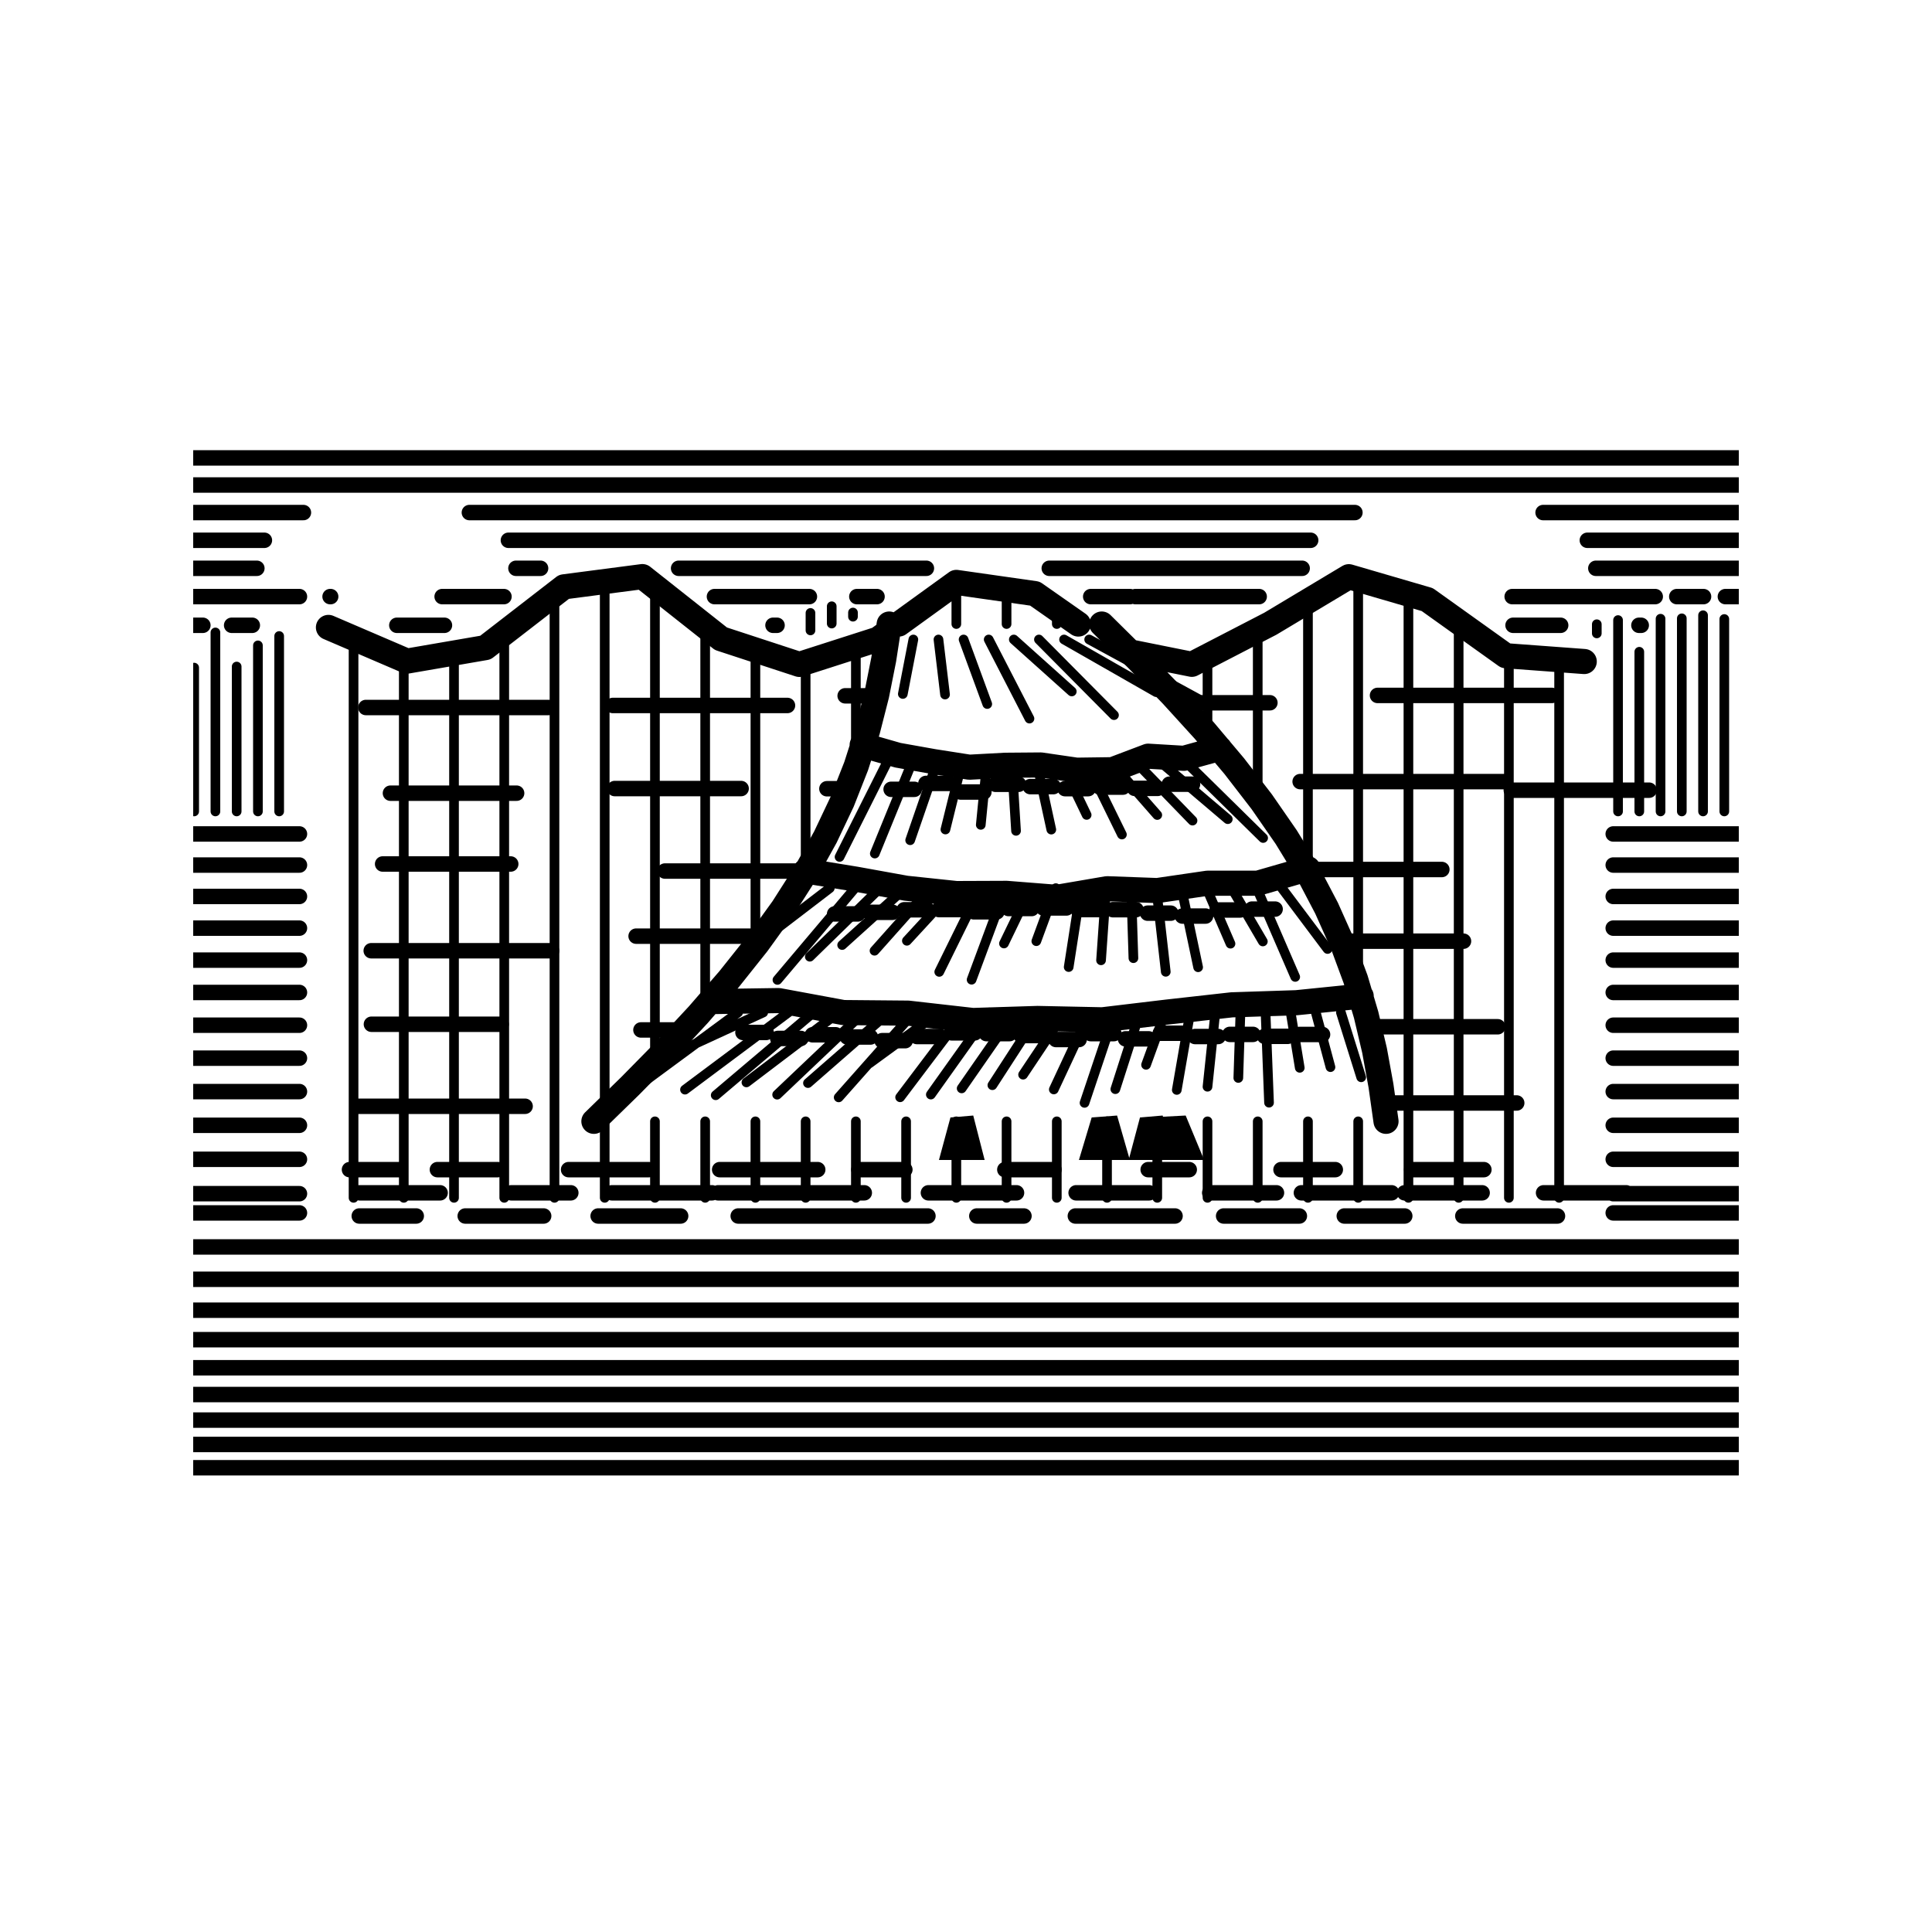
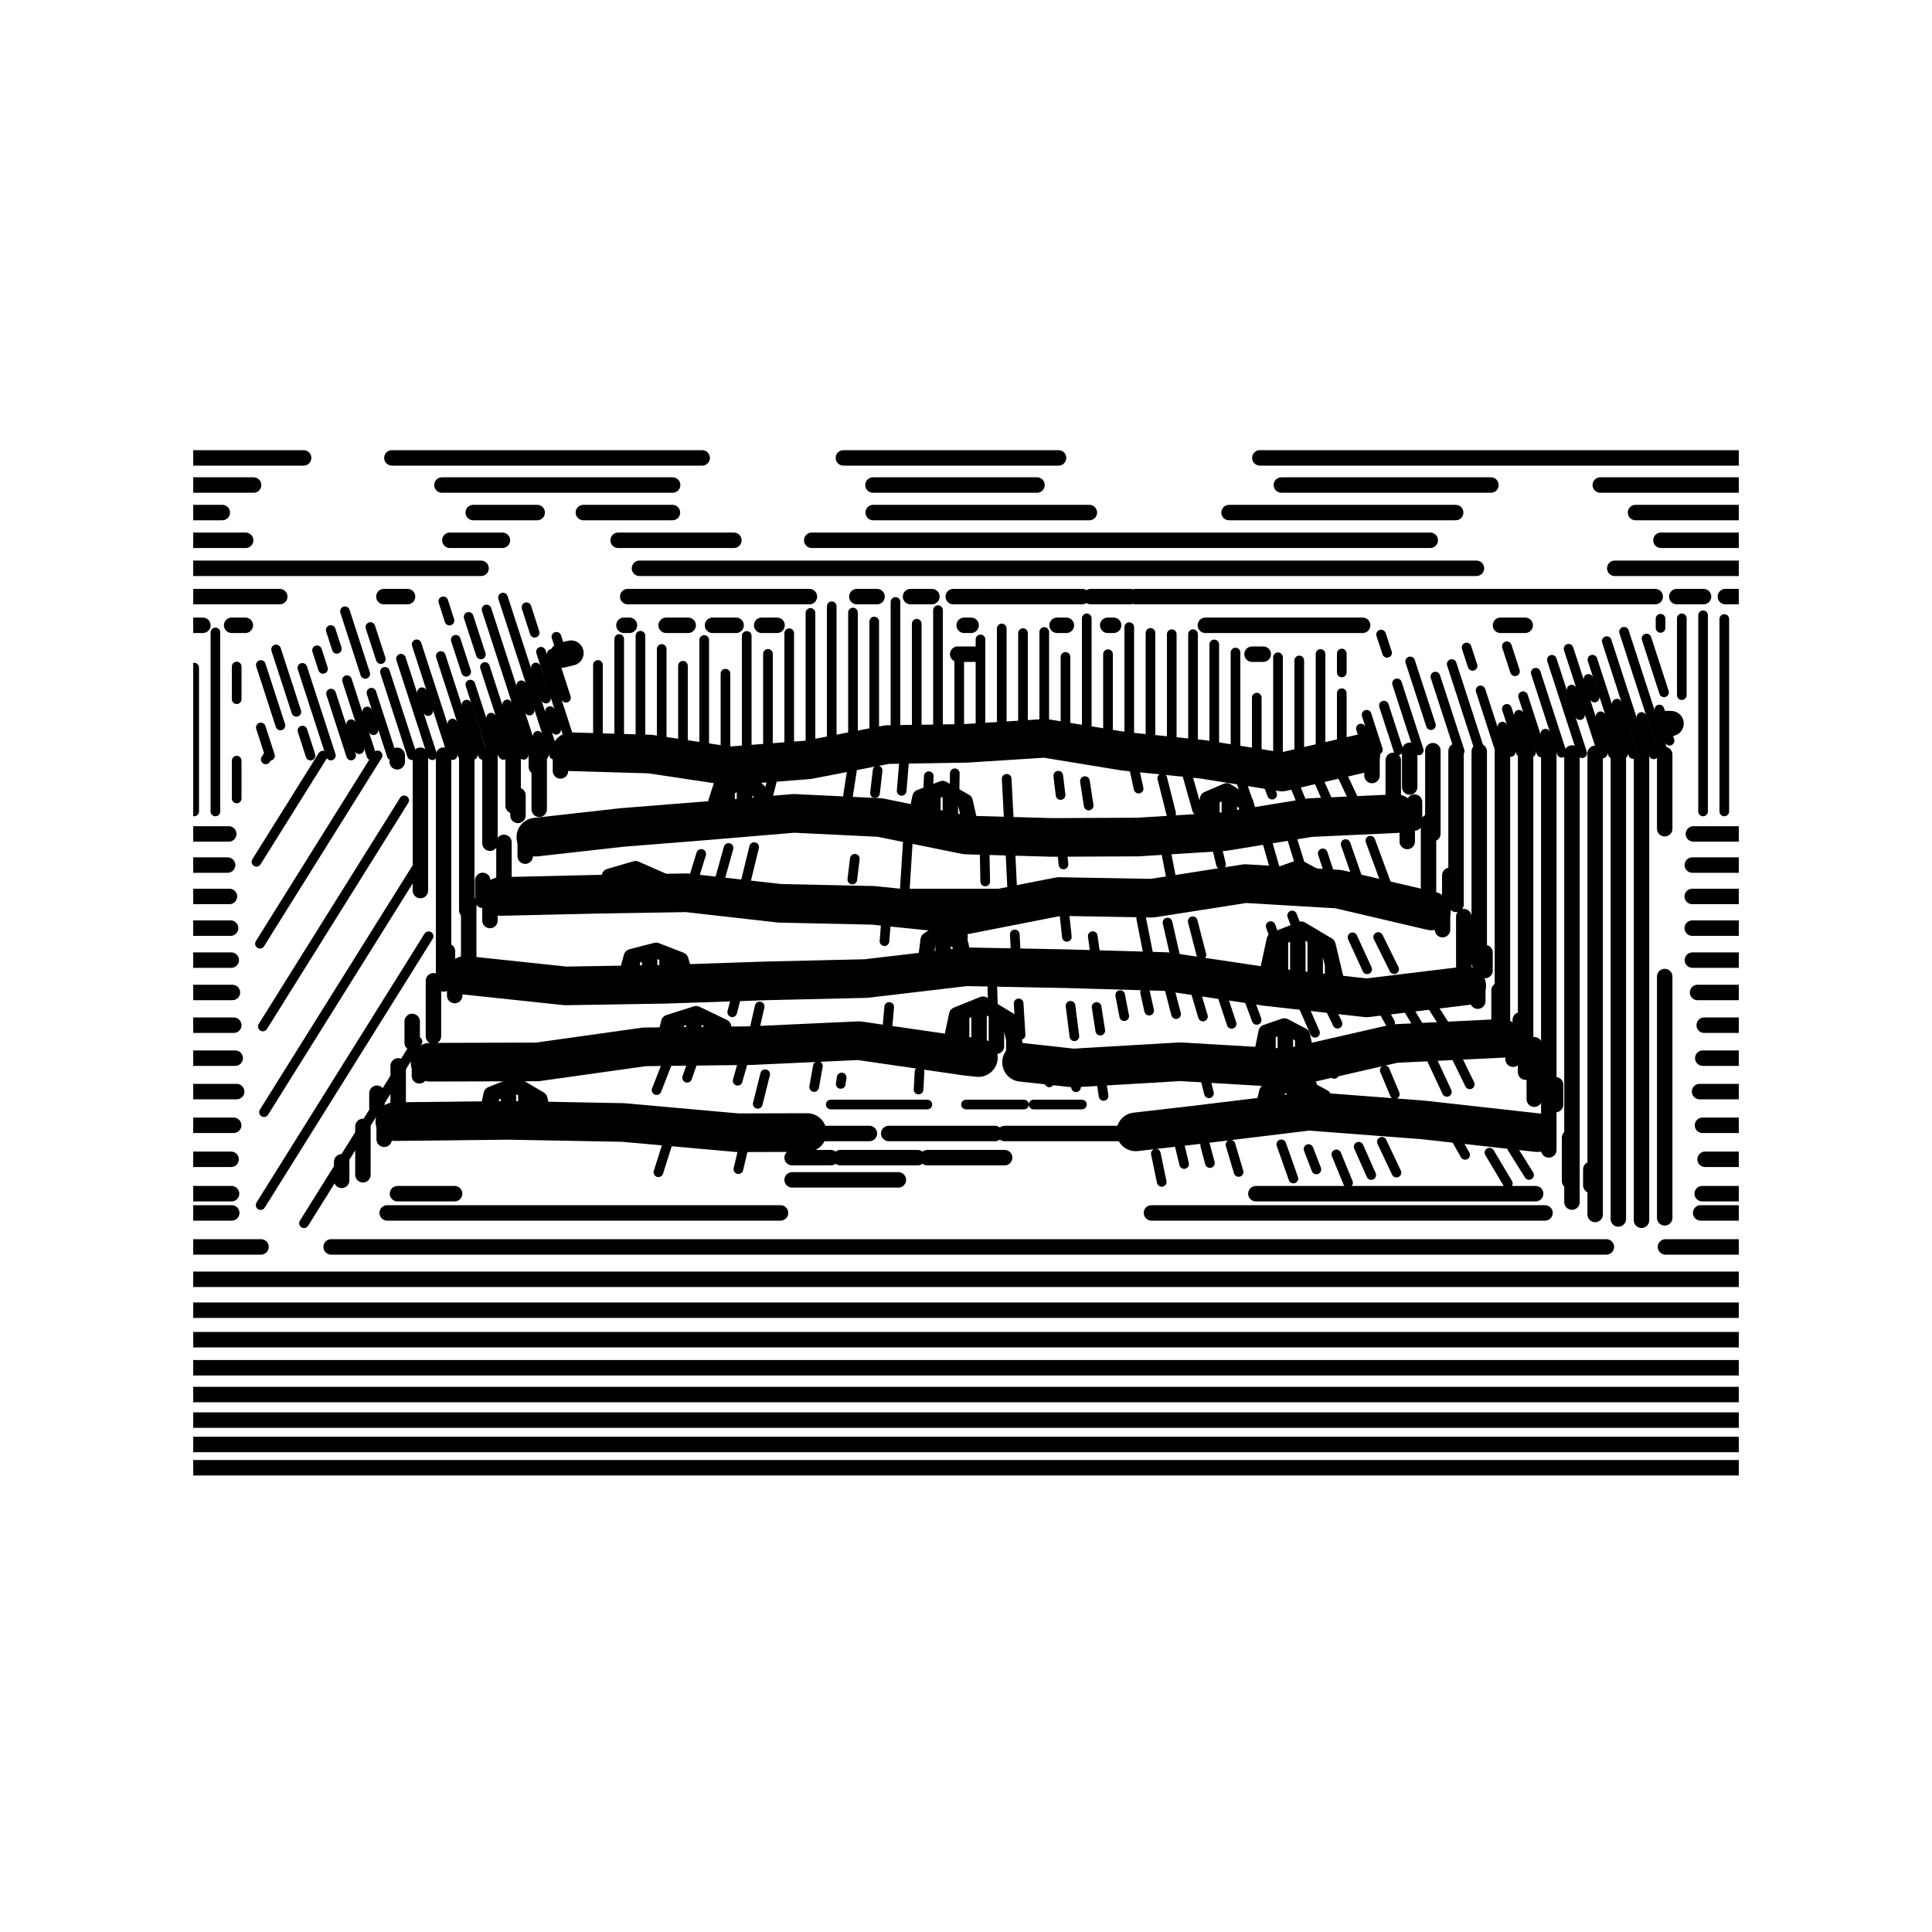
<svg xmlns="http://www.w3.org/2000/svg" viewBox="0 0 200 200">
  <defs>
    <clipPath id="w">
      <path d="M20 46L180 46L180 154L20 154Z" />
    </clipPath>
  </defs>
  <g clip-path="url(#w)" fill="none" stroke="#000" stroke-linecap="round" stroke-linejoin="round">
-     <path d="M111.69 120.08L113.01 115.68L115.64 115.48L116.96 120.08ZM116.84 120.08L118.01 115.68L120.36 115.48L121.53 120.08ZM97.2 120.08L98.39 115.68L100.75 115.48L101.93 120.08ZM117.01 120.08L118.92 115.68L122.74 115.48L124.65 120.08Z" fill="#000" stroke="none" />
-     <path d="M182.9 69.03L182.9 84M180.7 65.35L180.7 84M178.5 64.08L178.5 84M176.3 63.69L176.3 84M174.1 64.01L174.1 84M171.9 64.05L171.9 84M169.7 67.47L169.7 84M167.5 64.19L167.5 84M165.3 64.62L165.3 65.57M88.3 63.41L88.3 63.84M86.1 62.76L86.1 64.55M83.9 63.45L83.9 65.26M28.9 65.84L28.9 84M26.7 66.81L26.7 84M24.5 69L24.5 84M22.3 65.47L22.3 84M20.1 69.11L20.1 84M161.4 68.29L161.4 124M156.2 67.9L156.2 124M151 64.39L151 124M145.8 61.5L145.8 124M140.6 59.99L140.6 102.28M140.6 116.08L140.6 124M135.4 62.23L135.4 90.35M135.4 116.08L135.4 124M130.2 65.24L130.2 82.46M130.2 116.08L130.2 124M125 67.93L125 76.03M125 116.08L125 124M119.8 68.05L119.8 70.38M119.8 116.08L119.8 124M114.6 116.08L114.6 124M109.4 63.04L109.4 64.6M109.4 116.08L109.4 124M104.2 61.03L104.2 64.6M104.2 116.08L104.2 124M99 60.29L99 64.6M99 116.08L99 124M93.8 64.05L93.8 64.6M93.8 116.08L93.8 124M88.6 66.9L88.6 79.38M88.6 116.08L88.6 124M83.4 68.57L83.4 90.33M83.4 116.08L83.4 124M78.2 67.29L78.2 97.95M78.2 116.08L78.2 124M73 64.83L73 104.22M73 116.08L73 124M67.8 60.72L67.8 109.81M67.8 116.08L67.8 124M62.6 60.2L62.6 114.99M62.6 116.08L62.6 124M57.4 61.51L57.4 124M52.2 65.53L52.2 124M47 67.6L47 124M41.8 68.3L41.8 124M36.6 66.07L36.6 124M94.55 66.2L93.46 71.84M97.15 66.2L97.83 71.9M99.75 66.2L102.2 72.88M102.35 66.2L106.57 74.39M104.95 66.2L110.95 71.58M107.55 66.2L115.32 74.03M110.15 66.2L119.69 71.65M112.75 66.2L124.06 72.36M91.75 79.07L86.91 88.71M94.35 79.07L90.56 88.36M96.95 79.07L94.22 86.98M99.55 79.07L97.87 85.87M102.15 79.07L101.53 85.39M104.75 79.07L105.18 86.01M107.35 79.07L108.83 85.88M109.95 79.07L112.49 84.36M112.55 79.07L116.14 86.39M115.15 79.07L119.8 84.37M117.75 79.07L123.45 84.95M120.35 79.07L127.1 84.8M122.95 79.07L130.76 86.75M85.9 91.94L77.13 98.65M88.5 91.94L80.48 101.44M91.1 91.94L83.83 99.04M93.7 91.94L87.18 97.83M96.3 91.94L90.53 98.42M98.9 91.94L93.88 97.39M101.5 91.94L97.23 100.61M104.1 91.94L100.58 101.42M106.7 91.94L103.93 97.67M109.3 91.94L107.28 97.43M111.9 91.94L110.63 100.11M114.5 91.94L113.98 99.41M117.1 91.94L117.33 99.19M119.7 91.94L120.68 100.6M122.3 91.94L124.03 100.13M124.9 91.94L127.38 97.69M127.5 91.94L130.73 97.46M130.1 91.94L134.08 101.13M132.7 91.94L137.43 98.24M76.41 104.81L64.54 113.56M79.01 104.81L67.73 110M81.61 104.81L70.91 112.8M84.21 104.81L74.09 113.38M86.81 104.81L77.27 112.05M89.41 104.81L80.45 113.32M92.01 104.81L83.64 112.12M94.61 104.81L86.82 113.6M97.21 104.81L90 110.08M99.81 104.81L93.18 113.59M102.41 104.81L96.36 113.31M105.01 104.81L99.55 112.67M107.61 104.81L102.73 112.34M110.21 104.81L105.91 111.25M112.81 104.81L109.09 112.78M115.41 104.81L112.27 114.17M118.01 104.81L115.46 112.75M120.61 104.81L118.64 110.23M123.21 104.81L121.82 112.83M125.81 104.81L125 112.5M128.41 104.81L128.19 111.59M131.01 104.81L131.37 114.15M133.61 104.81L134.55 110.54M136.21 104.81L137.73 110.47M138.81 104.81L140.91 111.52" stroke-width="1" />
-     <path d="M20 47.4L180 47.4M20 50.21L180 50.21M20 53.06L31.41 53.06M48.59 53.06L140.26 53.06M159.74 53.06L180 53.06M20 55.93L27.37 55.93M52.63 55.93L135.68 55.93M164.32 55.93L180 55.93M20 58.83L26.59 58.83M53.41 58.83L55.96 58.83M70.25 58.83L95.9 58.83M108.62 58.83L134.8 58.83M165.2 58.83L180 58.83M20 61.76L31 61.76M34.17 61.76L34.23 61.76M45.77 61.76L52.17 61.76M73.96 61.76L83.79 61.76M88.7 61.76L90.79 61.76M112.91 61.76L116.99 61.76M117.53 61.76L130.35 61.76M156.54 61.76L171.35 61.76M173.58 61.76L176.35 61.76M178.61 61.76L180 61.76M20 64.73L21 64.73M23.98 64.73L26.12 64.73M41.08 64.73L43.26 64.73M43.32 64.73L46.01 64.73M80.02 64.73L80.44 64.73M156.63 64.73L161.56 64.73M169.66 64.73L169.9 64.73M20 86.33L31 86.33M167 86.33L180 86.33M20 89.55L31 89.55M167 89.55L180 89.55M20 92.8L31 92.8M167 92.8L180 92.8M20 96.08L31 96.08M167 96.08L180 96.08M20 99.39L31 99.39M167 99.39L180 99.39M20 102.74L31 102.74M167 102.74L180 102.74M20 106.13L31 106.13M167 106.13L180 106.13M20 109.54L31 109.54M167 109.54L180 109.54M20 113L31 113M167 113L180 113M20 116.49L31 116.49M167 116.49L180 116.49M20 120.01L31 120.01M167 120.01L180 120.01M20 123.57L31 123.57M167 123.57L180 123.57M20 125.56L31 125.56M167 125.56L180 125.56M20 129.08L180 129.08M20 132.43L180 132.43M20 135.63L180 135.63M20 138.68L180 138.68M20 141.59L180 141.59M20 144.36L180 144.36M20 147.01L180 147.01M20 149.53L180 149.53M20 151.94L180 151.94M37.87 73.24L56.78 73.24M63.43 73.03L81.52 73.03M87.49 72.03L90.73 72.03M122.04 72.75L131.46 72.75M142.6 71.99L160.66 71.99M40.42 82.11L53.48 82.11M63.63 81.63L76.72 81.63M85.6 81.65L87.71 81.65M134.59 80.91L155.81 80.91M156.45 81.8L170.72 81.8M39.61 89.44L52.87 89.44M68.83 90.17L83.49 90.17M135.19 90.01L149.26 90.01M38.43 98.42L57.1 98.42M65.85 96.91L78.97 96.91M138.86 97.43L151.5 97.43M38.45 106.03L51.88 106.03M66.35 106.62L70.82 106.62M141.88 106.29L155.05 106.29M36.99 114.52L54.36 114.52M143.21 114.18L157.01 114.18M92.25 81.71L94.65 81.71M95.85 81.1L98.25 81.1M99.45 81.99L101.85 81.99M103.05 81.19L105.45 81.19M106.65 81.43L109.05 81.43M110.25 81.64L112.65 81.64M113.85 81.48L116.25 81.48M117.45 81.61L119.85 81.61M121.05 81.18L123.45 81.18M86.4 94.61L88.8 94.61M90 94.44L92.4 94.44M93.6 94.18L96 94.18M97.2 94.16L99.6 94.16M100.8 94.39L103.2 94.39M104.4 94.05L106.8 94.05M108 93.99L110.4 93.99M111.6 94.16L114 94.16M115.2 94.17L117.6 94.17M118.8 94.53L121.2 94.53M122.4 94.83L124.8 94.83M126 94.2L128.4 94.2M129.6 94.11L132 94.11M76.91 106.88L79.31 106.88M80.51 107.5L82.91 107.5M84.11 107.12L86.51 107.12M87.71 107.35L90.11 107.35M91.31 107.73L93.71 107.73M94.91 107.3L97.31 107.3M98.51 106.92L100.91 106.92M102.11 107L104.51 107M105.71 107.2L108.11 107.2M109.31 107.61L111.71 107.61M112.91 107L115.31 107M116.51 107.54L118.91 107.54M120.11 106.96L122.51 106.96M123.71 107.3L126.11 107.3M127.31 107.08L129.71 107.08M130.91 107.28L133.31 107.28M134.51 107.09L136.91 107.09M36.18 121.08L41.34 121.08M45.28 121.08L51.52 121.08M58.86 121.08L67.16 121.08M74.5 121.08L84.65 121.08M88.91 121.08L93.67 121.08M104.02 121.08L109.11 121.08M118.86 121.08L123.11 121.08M132.61 121.08L138.23 121.08M146.14 121.08L153.61 121.08M37.23 123.48L45.56 123.48M52.92 123.48L59.09 123.48M63.34 123.48L73.71 123.48M74.33 123.48L84.66 123.48M83.65 123.48L89.47 123.48M96.11 123.48L105.23 123.48M111.4 123.48L118.96 123.48M125.23 123.48L132.14 123.48M134.72 123.48L144.06 123.48M145.4 123.48L153.43 123.48M159.79 123.48L168.35 123.48M37.19 125.88L43.09 125.88M48.16 125.88L56.28 125.88M61.92 125.88L70.46 125.88M76.42 125.88L87.36 125.88M85.23 125.88L96.06 125.88M101.12 125.88L106 125.88M111.32 125.88L121.64 125.88M126.67 125.88L134.51 125.88M139.16 125.88L145.42 125.88M151.43 125.88L161.23 125.88" stroke-width="1.6" />
-     <path d="M34 64.95L42.13 68.44L50.25 67.04L58.38 60.75L66.5 59.69L74.63 66.12L82.75 68.78L90.88 66.17L91.93 65.41M93.04 64.6L99 60.29L107.13 61.45L111.63 64.6M116.96 67.48L123.38 68.77L131.5 64.57L139.63 59.7L147.75 62.07L155.88 67.88L164 68.48M92.05 64.6L91.48 68.28L90.75 71.95L89.81 75.63L88.63 79.31L87.18 82.99L85.44 86.66L83.4 90.34L81.05 94.02L78.4 97.69L75.47 101.37L72.28 105.05L68.86 108.73L65.25 112.4L61.48 116.08M143.48 116.08L142.96 112.4L142.29 108.73L141.42 105.05L140.33 101.37L138.97 97.69L137.33 94.02L135.4 90.34L133.15 86.66L130.61 82.99L127.77 79.31L124.67 75.63L121.32 71.95L117.77 68.28L114.05 64.6M89.25 77.12L92.95 78.18L96.65 78.84L100.35 79.42L104.05 79.22L107.75 79.19L111.45 79.73L115.15 79.68L118.85 78.28L122.55 78.5L126.25 77.48M83.4 90.16L88.6 91.01L93.8 91.95L99 92.5L104.2 92.48L109.4 92.89L114.6 92L119.8 92.19L125 91.43L130.2 91.43L135.4 89.93M73.91 103.68L80.61 103.58L87.31 104.82L94.01 104.88L100.71 105.64L107.41 105.43L114.11 105.57L120.81 104.77L127.51 104.02L134.21 103.8L140.91 103.12" stroke-width="2.6" />
+     <path d="M182.9 69.03L182.9 84M180.7 65.35L180.7 84M178.5 64.08L178.5 84M176.3 63.69L176.3 84M174.1 64.01L174.1 71.96M171.9 64.05L171.9 65M138.9 67.65L138.9 69.61M138.9 71.76L138.9 77.45M136.7 67.7L136.7 77.96M134.5 68.37L134.5 78.48M132.3 68.04L132.3 78.84M130.1 72.22L130.1 78.49M127.9 67.55L127.9 78.14M125.7 66.71L125.7 77.79M123.5 65.65L123.5 77.5M121.3 65.65L121.3 77.27M119.1 65.52L119.1 77.05M116.9 64.92L116.9 76.82M114.7 67.72L114.7 76.48M112.5 64.01L112.5 76.12M110.3 68L110.3 75.76M108.1 65.42L108.1 75.43M105.9 65.54L105.9 75.57M103.7 65.06L103.7 75.71M101.5 66.19L101.5 75.85M99.3 67.59L99.3 75.96M97.1 63.16L97.1 76M94.9 64.57L94.9 76.03M92.7 62.31L92.7 76.07M90.5 64.34L90.5 76.32M88.3 63.41L88.3 76.74M86.1 62.76L86.1 77.17M83.9 63.45L83.9 77.59M81.7 65.55L81.7 77.81M79.5 67.69L79.5 77.98M77.3 65.83L77.3 78.15M75.1 69.74L75.1 78.23M72.9 66.25L72.9 77.89M70.7 68.92L70.7 77.56M68.5 67.18L68.5 77.23M66.3 65.81L66.3 77.03M64.1 66.15L64.1 76.97M61.9 68.83L61.9 76.9M24.5 69L24.5 72.38M24.5 78.74L24.5 82.66M22.3 65.47L22.3 84M20.1 69.11L20.1 84M27.51 78.61L27.75 78.24M26.55 89.21L33.42 78.22M26.91 97.69L39.09 78.2M27.21 106.26L41.84 82.85M27.33 115.13L43.11 89.89M26.98 124.75L44.37 96.92M31.47 126.63L43.22 107.82M57.6 65.92L58.2 67.77M54.5 62.86L55.35 65.5M56 67.47L58.99 76.69M52.07 61.86L57.36 78.13M50.37 63.09L55.26 78.14M48.51 63.86L49.78 67.75M50.2 69.05L53.16 78.15M45.89 62.25L46.53 64.24M47.18 66.23L48.26 69.54M48.69 70.87L51.06 78.15M45.63 67.91L48.95 78.16M43.13 66.7L46.85 78.17M41.51 68.19L44.75 78.18M38.34 64.91L39.42 68.23M39.85 69.55L42.65 78.18M35.71 63.28L37.81 69.76M38.45 71.71L40.55 78.19M34.24 65.22L34.87 67.17M35.92 70.41L38.45 78.2M32.82 67.32L33.44 69.24M34.27 71.8L36.35 78.21M31.3 69.14L34.25 78.21M28.58 67.23L30.68 73.69M31.31 75.63L32.15 78.22M27 68.84L29.03 75.1M27 75.31L27.95 78.24M57.12 67.68L58.59 72.23M55.47 69.1L56.52 72.32M56.94 73.61L57.57 75.55M53.97 70.94L54.82 73.56M55.67 76.17L56.31 78.13M52.51 72.92L54.21 78.14M50.85 74.29L52.11 78.15M48.31 72.94L50 78.16M46.84 74.9L47.9 78.16M43.69 71.66L44.32 73.61M38.02 73.65L38.66 75.59M36.35 74.97L37.19 77.56M170.45 66.1L172.26 71.67M168.12 65.4L172.25 78.11M166.33 66.37L170.13 78.07M164.85 68.29L168.02 78.04M162.38 67.16L165.9 78M160.65 68.3L163.79 77.97M158.98 69.64L161.67 77.93M155.99 66.9L156.83 69.49M157.67 72.07L159.56 77.9M155.99 73.38L157.44 77.86M151.82 67.03L152.44 68.93M153.27 71.47L155.33 77.82M150.28 68.74L153.22 77.79M148.59 70.04L151.1 77.75M145.98 68.47L148.13 75.07M142.97 65.69L143.59 67.58M144.62 70.74L146.87 77.68M143.26 73.04L144.76 77.65M141.47 73.99L142.64 77.61M171.78 73.45L172.83 76.68M169.93 74.22L171.19 78.09M167.38 72.84L169.07 78.06M164.44 70.28L165.07 72.21M165.7 74.15L166.96 78.02M162.7 71.39L163.56 74.03M159.98 75.95L160.62 77.91M157.24 73.99L158.5 77.88M155.53 75.22L156.39 77.84M140.88 75.42L141.59 77.59M75.17 78.77L73.83 82.9M77.88 78.54L77.25 80.67M80.06 80.25L79.23 83.5M88.3 79.04L87.79 82.37M90.85 79.76L90.58 82.11M93.59 78.84L93.34 81.87M96.15 80.35L96.06 82.21M98.84 80.05L98.81 82.12M104.21 80.62L104.42 84.63M109.55 80.3L109.79 82.3M112.31 80.86L112.7 83.39M117.39 79.44L117.87 81.64M120.32 80.57L121.23 84.19M122.61 79.17L123.93 83.85M128.2 80.1L129.63 84.22M130.51 79.16L131.69 82.26M133.69 80.47L135.41 84.68M135.78 79.15L137.75 83.62M138.25 78.8L140.16 82.84M72.59 88.4L71.34 92.45M75.42 87.78L74.58 90.79M78.07 87.69L76.9 92.49M88.49 88.9L88.23 91.05M93.97 87.27L93.66 92.17M101.91 87.22L101.99 91.25M104.61 88.41L104.83 93.06M109.74 85.94L110.09 89.49M120.4 86.6L121.44 91.93M125.65 86.38L126.4 89.48M130.86 86.01L132.19 90.67M133.63 86.39L134.72 89.95M136.93 88.34L138.14 92.01M139.3 87.38L141.14 92.65M141.86 87.03L143.47 91.4M91.75 95.05L91.56 97.43M97 96.49L96.99 96.71M99.68 95.31L99.67 98.34M105.05 96.73L105.23 100.18M110.19 94.63L110.44 96.98M113.12 96.91L113.6 100.38M118.14 95.09L119.05 99.71M120.86 95.5L121.81 99.66M123.47 95.37L124.37 98.85M131.54 95.87L132.03 97.25M133.76 94.77L134.36 96.32M140.01 97.03L141.53 100.34M142.67 97L144.32 100.33M76.29 102.88L75.8 104.79M78.64 104.19L77.89 107.5M92.05 104.24L91.89 106.08M102.73 102.31L102.8 104.55M105.45 103.87L105.65 107.14M110.82 104.12L111.22 107.27M113.52 104.24L113.9 106.69M115.96 103.01L116.38 105.19M118.54 102.73L118.96 104.62M121.08 102.42L121.75 104.98M123.85 102.93L124.53 105.23M126.38 102.61L127.5 105.99M129.05 102.76L130.09 105.58M134.72 103.7L136.13 106.91M137.62 104.22L138.46 105.97M143.04 104.34L143.9 105.87M145.61 104.15L147.32 107.02M147.95 103.64L149.65 106.29M69.15 109.83L67.97 112.85M71.74 109.83L71.13 111.57M76.98 109.69L76.36 111.88M79.21 111.2L78.44 114.27M84.67 110.35L84.28 112.53M87.13 111.54L87.03 112.21M95.19 110.95L95.09 112.79M108.4 109.64L108.62 112.05M111.17 110.74L111.39 112.55M113.85 110.79L114.24 113.45M119 109.83L119.36 111.6M124.53 110.69L125.15 113.18M132.39 110.15L133.1 112.34M135.33 110.92L136.08 113.06M137.28 108.93L138.12 111.17M143.35 110.79L144.39 113.27M148 109.21L149.78 113.03M150.27 108.4L152.15 112.25M69.21 118.03L68.16 121.35M76.93 118.95L76.44 121.03M119.65 119.42L120.26 122.35M121.83 117.37L122.58 120.5M124.76 118.57L125.25 120.4M127.38 118.5L128.22 121.32M132.64 118.46L133.89 122M135.46 118.95L136.27 121.06M138.34 119.5L139.55 122.44M140.65 118.71L141.95 121.64M143.05 118.2L144.56 121.39M150.61 117.68L151.67 119.55M154.19 119.32L156.09 122.51M156.54 118.84L158.29 121.63M86 114.34L96 114.34M100 114.34L106 114.34M107 114.34L112 114.34" stroke-width="1" />
+     <path d="M20 47.4L31.43 47.4M40.57 47.4L72.69 47.4M87.31 47.4L109.58 47.4M130.42 47.4L180 47.4M20 50.21L26.25 50.21M45.75 50.21L69.63 50.21M90.37 50.21L107.35 50.21M132.65 50.21L154.34 50.21M165.66 50.21L180 50.21M20 53.06L23.01 53.06M48.99 53.06L55.61 53.06M60.39 53.06L69.61 53.06M90.39 53.06L112.77 53.06M127.23 53.06L150.69 53.06M169.31 53.06L180 53.06M20 55.93L25.43 55.93M46.57 55.93L52.01 55.93M63.99 55.93L75.97 55.93M84.03 55.93L148.06 55.93M171.94 55.93L180 55.93M20 58.83L49.8 58.83M66.2 58.83L152.84 58.83M167.16 58.83L180 58.83M20 61.76L28.96 61.76M39.74 61.76L42.19 61.76M64.98 61.76L83.79 61.76M88.7 61.76L90.79 61.76M94.26 61.76L96.47 61.76M98.68 61.76L101.9 61.76M102.13 61.76L112.03 61.76M112.91 61.76L116.99 61.76M117.53 61.76L171.35 61.76M173.58 61.76L176.35 61.76M178.61 61.76L180 61.76M20 64.73L21 64.73M23.98 64.73L25.4 64.73M64.59 64.73L65.16 64.73M68.96 64.73L71.24 64.73M73.76 64.73L76.2 64.73M78.85 64.73L80.44 64.73M99.81 64.73L100.53 64.73M109.43 64.73L110.39 64.73M114.67 64.73L115.28 64.73M124.78 64.73L141.06 64.73M155.33 64.73L157.89 64.73M99.14 67.72L100.96 67.72M129.61 67.72L130.77 67.72M20 86.33L23.68 86.33M175.3 86.33L180 86.33M20 89.55L23.56 89.55M175.19 89.55L180 89.55M20 92.8L23.75 92.8M91.14 92.8L104.51 92.8M175.18 92.8L180 92.8M20 96.08L23.87 96.08M175.18 96.08L180 96.08M20 99.39L23.94 99.39M175.2 99.39L180 99.39M20 102.74L24.06 102.74M175.73 102.74L180 102.74M20 106.13L24.2 106.13M176.42 106.13L180 106.13M20 109.54L24.35 109.54M176.27 109.54L180 109.54M20 113L24.5 113M175.94 113L180 113M20 116.49L24.19 116.49M176.24 116.49L180 116.49M20 120.01L23.92 120.01M176.51 120.01L180 120.01M20 123.57L23.97 123.57M41.15 123.57L47.06 123.57M130.01 123.57L158.97 123.57M176.21 123.57L180 123.57M20 125.56L23.99 125.56M40.08 125.56L80.8 125.56M119.2 125.56L159.94 125.56M176.05 125.56L180 125.56M20 129.08L27.02 129.08M34.28 129.08L166.29 129.08M172.41 129.08L180 129.08M20 132.43L180 132.43M20 135.63L180 135.63M20 138.68L180 138.68M20 141.59L180 141.59M20 144.36L180 144.36M20 147.01L180 147.01M20 149.53L180 149.53M20 151.94L180 151.94M55.52 78.14L55.52 79.38M53.12 78.15L53.12 83.41M50.72 78.15L50.72 87.29M48.32 78.16L48.32 94.23M45.92 78.17L45.92 101.86M43.52 78.18L43.52 92.19M41.12 78.19L41.12 78.86M172.33 78.11L172.33 85.79M172.33 101.09L172.33 126.07M169.93 78.07L169.93 126.32M167.53 78.03L167.53 126.19M165.13 77.99L165.13 125.72M162.73 77.95L162.73 122.62M162.73 122.69L162.73 124.44M160.33 77.91L160.33 119.04M157.93 77.87L157.93 110.99M155.53 77.83L155.53 106.5M153.13 77.79L153.13 99.69M150.73 77.75L150.73 93.62M148.33 77.71L148.33 86.3M145.93 77.67L145.93 81.47M58.02 77.82L58.02 79.81M55.82 78.36L55.82 83.78M53.62 82.33L53.62 84.41M146.43 83.03L146.43 85.2M144.23 78.71L144.23 84.24M142.03 78.02L142.03 80.28M78.87 82.19L78.87 84.48M77.07 80.56L77.07 84.63M75.27 82.11L75.27 84.78M74.9 84.82L75.33 81.65L77.11 80.54L78.88 82.21L79.22 84.45M100.18 84.15L100.18 86.44M98.38 82.09L98.38 86.11M96.58 82.02L96.58 85.75M94.78 84.77L94.78 85.38M94.65 85.36L95.24 82.53L97.58 81.63L99.91 82.97L100.7 86.46M129.06 83.6L129.06 85.71M127.26 82.05L127.26 86.01M125.46 82.53L125.46 86.17M124.36 86.24L125.01 82.72L126.99 81.87L128.97 83.14L129.47 85.65M54.37 86.66L54.37 88.63M52.17 87.2L52.17 92.58M49.97 91.14L49.97 93.2M150.08 90.62L150.08 93.38M147.88 85.1L147.88 92.63M145.68 84.23L145.68 87.11M67.15 90.53L67.15 92.48M65.35 90.06L65.35 92.51M63.55 90.58L63.55 92.54M62.6 92.56L63.08 90.72L65.79 89.93L68.5 91.12L68.88 92.46M135.18 90.2L135.18 91.84M133.38 90.21L133.38 91.73M131.98 91.65L132.2 90.63L134.47 89.82L136.75 91.04L136.96 91.95M50.72 92.8L50.72 95.29M48.52 93.48L48.52 100.28M46.32 98.47L46.32 101.07M153.73 98.61L153.73 100.47M151.53 94.89L151.53 99.97M149.33 94.3L149.33 96.24M70.85 100.64L70.85 101.82M69.05 98.82L69.05 101.88M67.25 98.55L67.25 101.91M65.45 99.02L65.45 101.94M64.56 101.96L65.36 99.04L67.92 98.38L70.47 99.37L71.19 101.81M99.43 97.79L99.43 100.15M97.63 96.3L97.63 100.36M95.83 99.3L95.83 100.57M95.66 100.59L96.09 97.29L97.79 96.19L99.48 97.84L99.81 100.1M137.95 99.89L137.95 102.91M136.15 97.06L136.15 102.7M134.35 96.33L134.35 102.5M132.55 97.04L132.55 102.3M130.88 102.1L131.92 97.29L134.7 96.19L137.47 97.84L138.69 102.99M47.07 100.96L47.07 103.06M44.87 101.53L44.87 107.27M42.67 105.74L42.67 107.94M157.38 105.58L157.38 107.11M155.18 102.52L155.18 106.7M152.98 102.04L152.98 103.64M75.42 108.18L75.42 108.27M73.62 105.68L73.62 108.29M71.82 105.02L71.82 108.31M70.02 105.59L70.02 108.34M68.6 108.35L69.23 105.84L72.07 104.94L74.9 106.3L75.44 108.27M104.95 107.59L104.95 109.28M103.15 104.79L103.15 108.31M101.35 104.12L101.35 109.4M99.55 104.85L99.55 109.27M98.19 109.07L99.04 105.05L101.76 103.95L104.49 105.6L105.43 109.66M134.86 107.36L134.86 110.21M133.06 106.27L133.06 110.55M131.26 106.8L131.26 110.45M130.35 110.39L131.07 106.86L132.95 106.21L134.82 107.19L135.45 110.07M43.42 109.96L43.42 111.37M41.22 110.34L41.22 114.2M39.02 113.17L39.02 114.65M161.03 112.29L161.03 114.35M158.83 108.15L158.83 113.79M156.63 107.49L156.63 109.65M56.24 115.34L56.24 116.05M54.44 112.92L54.44 116.01M52.64 112.57L52.64 115.98M50.84 113.32L50.84 116M50.27 116.01L50.85 113.28L53.36 112.29L55.88 113.78L56.4 116.05M135.79 112.9L135.79 115.05M133.99 112.02L133.99 115.21M132.19 112.66L132.19 115.43M130.53 115.63L131.14 113.04L134.08 111.99L137.02 113.57L137.44 115.18M39.77 116.11L39.77 117.94M37.57 116.61L37.57 121.61M35.37 120.27L35.37 122.19M164.68 121.05L164.68 122.7M162.48 117.77L162.48 122.25M160.28 117.25L160.28 118.96M82 122.14L93 122.14M82 119.84L86 119.84M87 119.84L95 119.84M96 119.84L104 119.84M84 117.34L90 117.34M92 117.34L103 117.34M104 117.34L117 117.34" stroke-width="1.6" />
+     <path d="M58.2 67.82L59.12 67.6M172.63 74.88L173 74.9" stroke-width="2.6" />
+     <path d="M59.12 77.82L67.3 78.06L75.47 79.29L83.65 78.66L91.82 77.08L100 76.95L108.18 76.43L116.35 77.77L124.53 78.61L132.7 79.92L140.88 78.02M55.47 86.66L64.38 85.66L73.28 84.95L82.19 84.2L91.09 84.63L100 86.44L108.91 86.69L117.81 86.65L126.72 86.09L135.62 84.64L144.53 84.23M51.82 92.8L61.46 92.58L71.09 92.42L80.73 93.51L90.36 93.72L100 94.7L109.64 92.81L119.27 92.98L128.91 91.47L138.54 92.04L148.18 94.3M48.17 100.96L58.54 102.06L68.9 101.89L79.27 101.54L89.63 101.3L100 100.08L110.37 100.28L120.73 100.58L131.1 102.13L141.46 103.3L151.83 102.04M44.52 109.96L55.62 109.93L66.71 108.37L77.81 108.24L88.9 107.73L100 109.34L101.28 109.48M105.75 109.97L111.1 110.56L122.19 109.91L133.29 110.57L144.38 108.03L155.48 107.49M40.87 116.11L52.7 115.98L64.52 116.2L76.35 117.26L83.56 117.24M117.57 117.17L123.65 116.47L135.48 115.03L147.3 115.93L159.13 117.25" stroke-width="4" />
  </g>
</svg>
